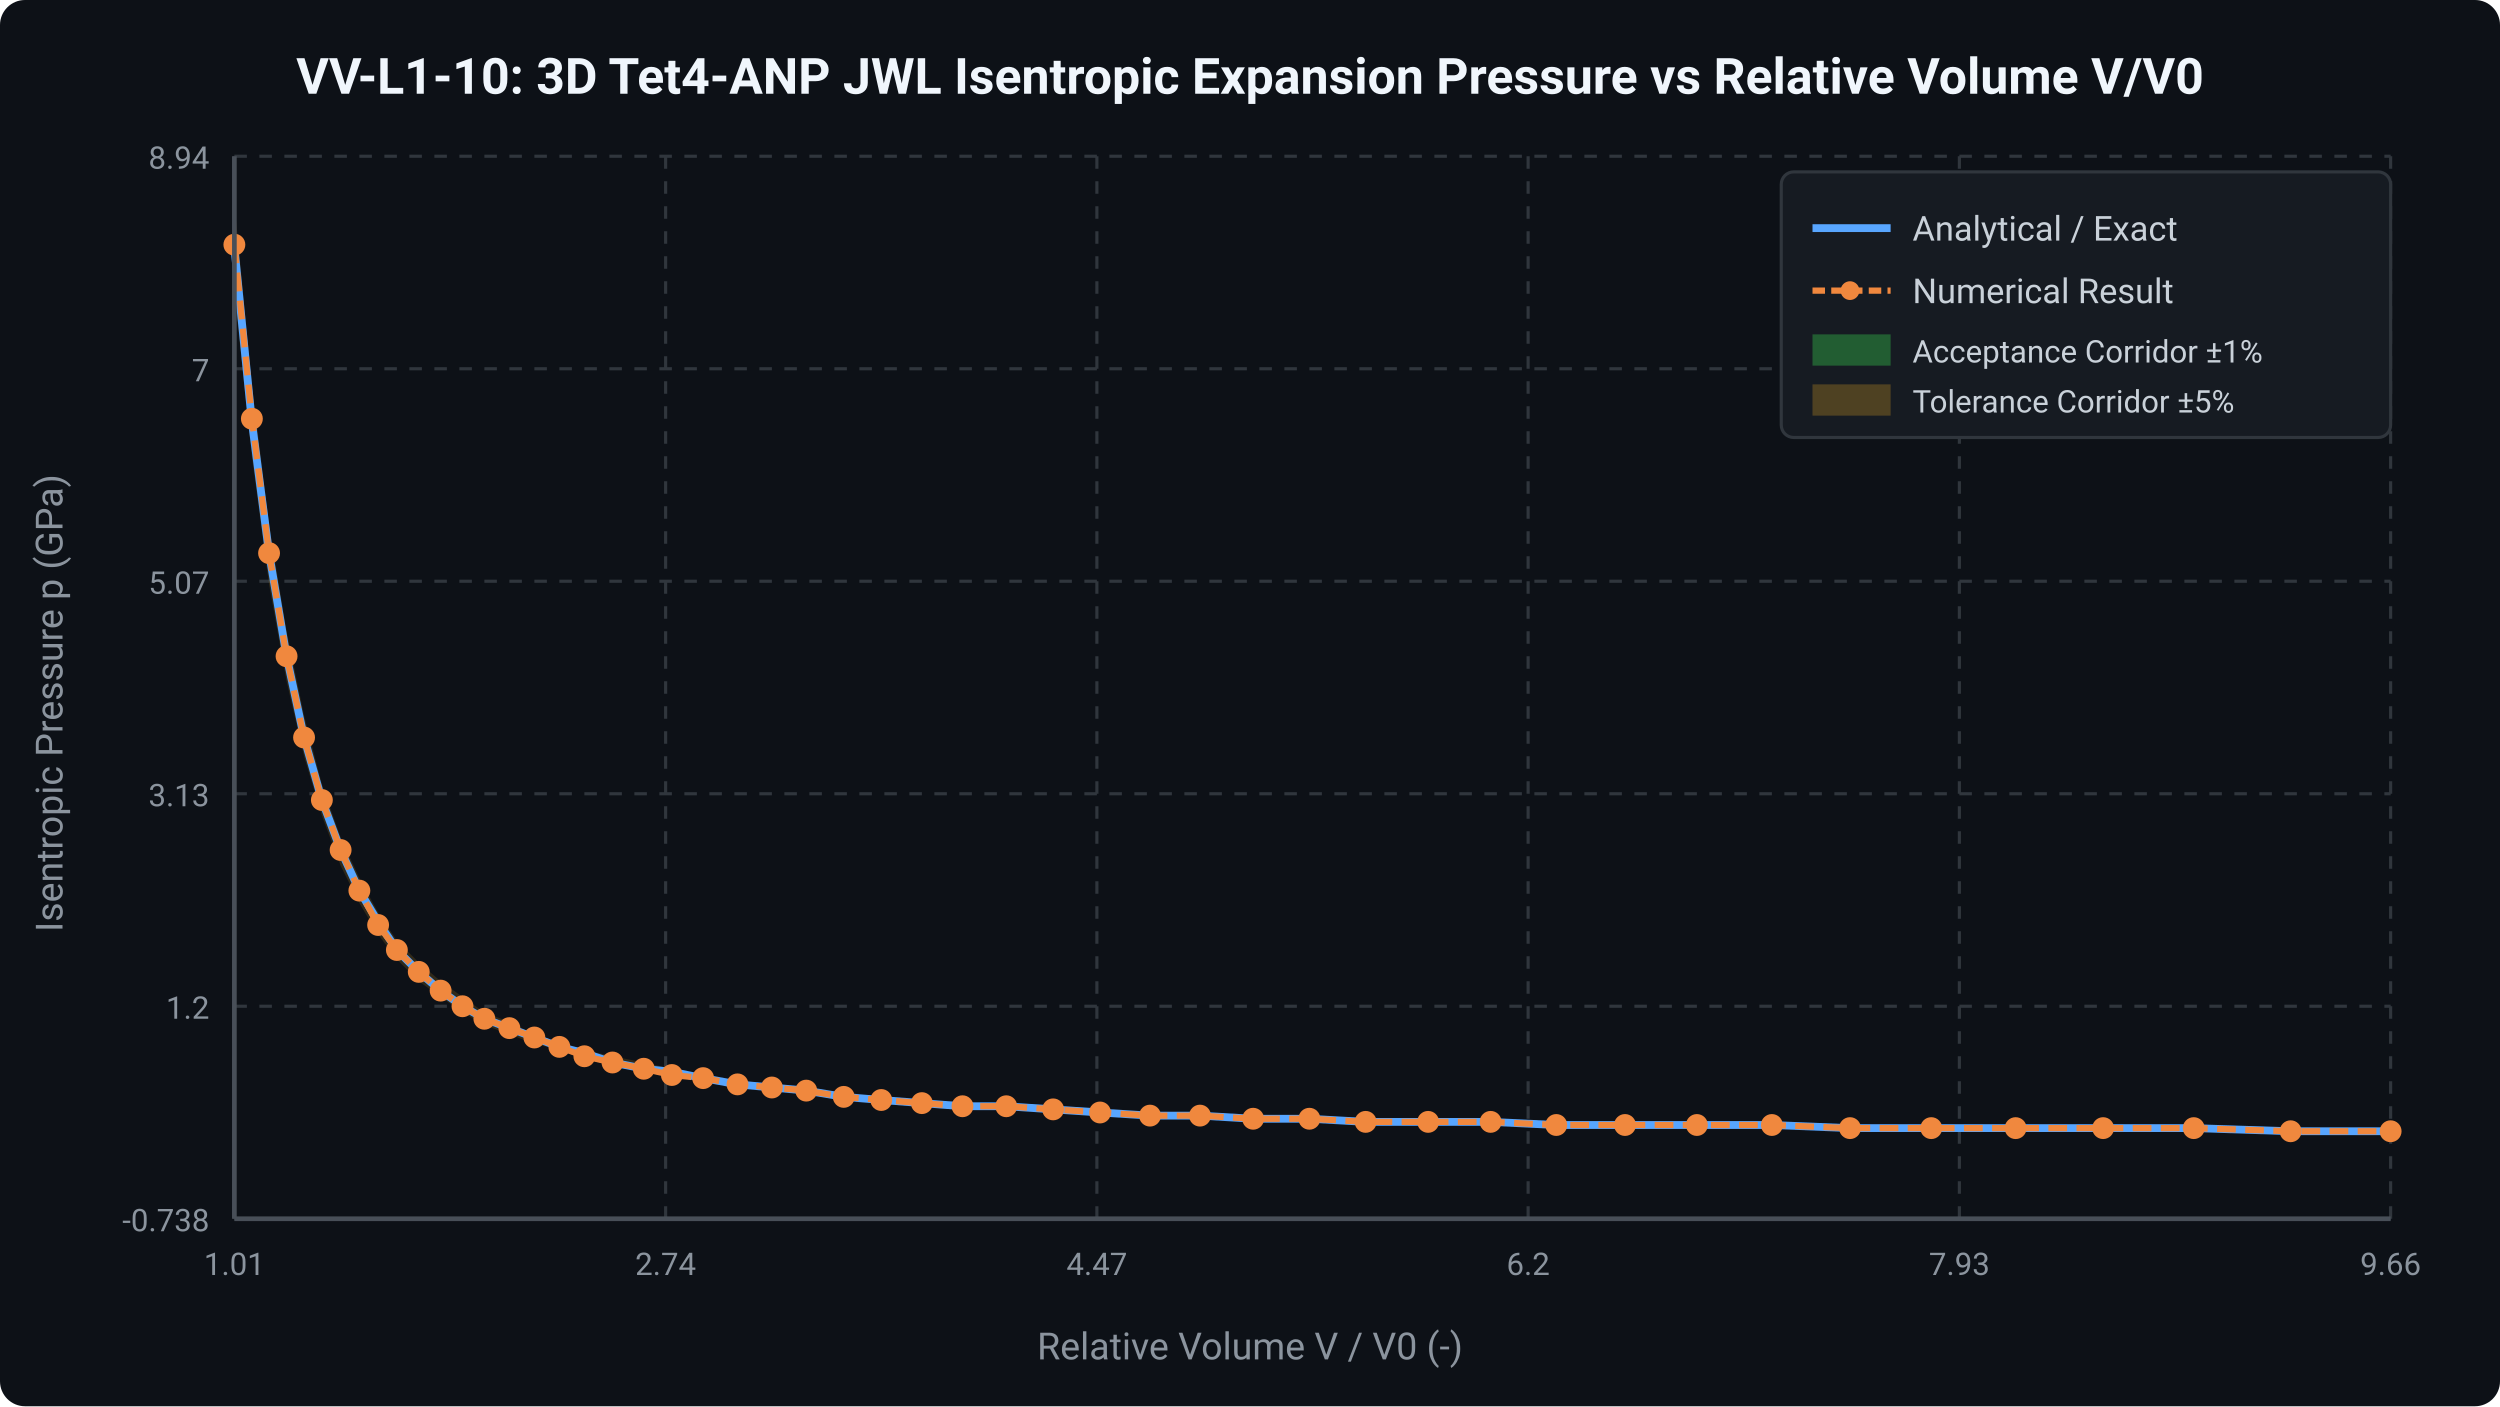
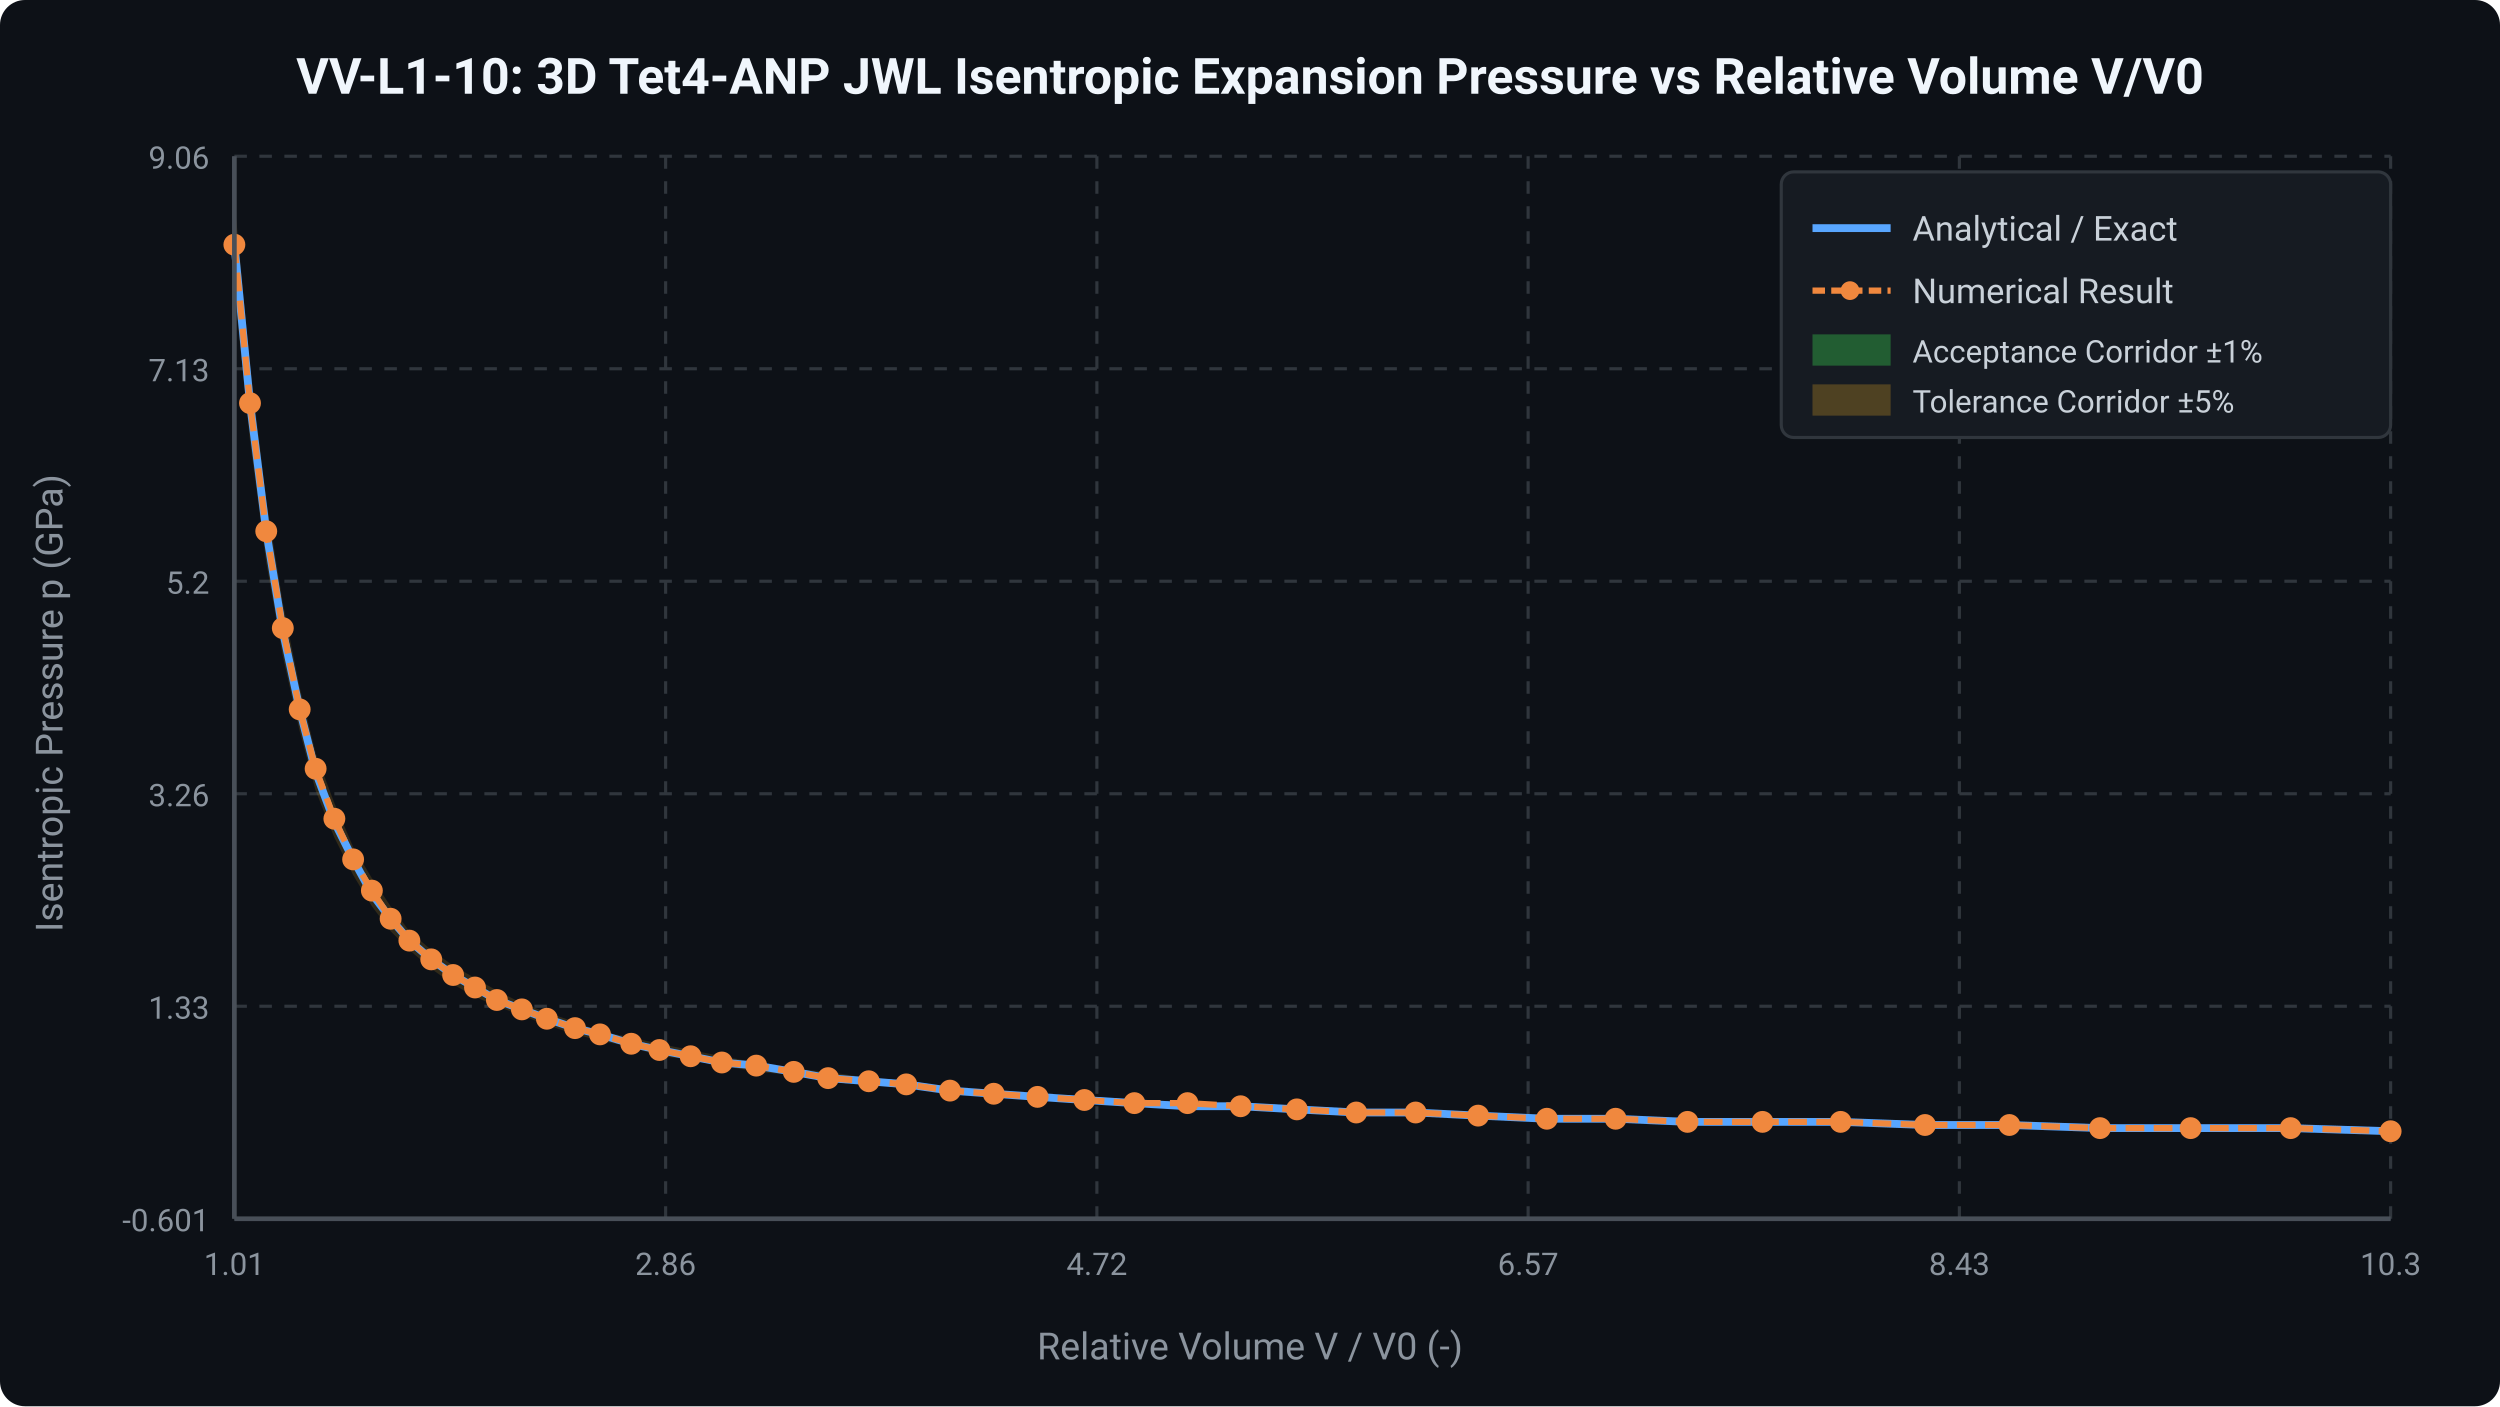
<svg xmlns="http://www.w3.org/2000/svg" viewBox="0 0 800 450" width="800" height="450">
  <style>
    text { font-family: -apple-system, BlinkMacSystemFont, 'Segoe UI', Roboto, Helvetica, Arial, sans-serif; fill: #c9d1d9; }
    .title { font-size: 16px; font-weight: 600; fill: #f0f6fc; }
    .axis-label { font-size: 12px; fill: #8b949e; }
    .tick { font-size: 10px; fill: #8b949e; }
    .grid { stroke: #30363d; stroke-width: 1; stroke-dasharray: 4,4; }
    .axis-line { stroke: #484f58; stroke-width: 1.5; }
    .exact-curve { fill: none; stroke: #58a6ff; stroke-width: 2.5; }
    .num-curve { fill: none; stroke: #f0883e; stroke-width: 2.0; stroke-dasharray: 6,3; }
    .corridor-yellow { fill: rgba(210, 153, 34, 0.18); }
    .corridor-green { fill: rgba(46, 160, 67, 0.30); }
  </style>
  <rect width="800" height="450" fill="#0d1117" rx="8" />
  <text x="400" y="30" text-anchor="middle" class="title">VV-L1-10: 3D Tet4-ANP JWL Isentropic Expansion Pressure vs Relative Volume V/V0</text>
  <line x1="75" y1="390" x2="765" y2="390" class="grid" />
-   <text x="67" y="394" text-anchor="end" class="tick">-0.738</text>
+   <text x="67" y="394" text-anchor="end" class="tick">-0.601</text>
  <line x1="75" y1="322" x2="765" y2="322" class="grid" />
-   <text x="67" y="326" text-anchor="end" class="tick">1.2</text>
+   <text x="67" y="326" text-anchor="end" class="tick">1.33</text>
  <line x1="75" y1="254" x2="765" y2="254" class="grid" />
-   <text x="67" y="258" text-anchor="end" class="tick">3.13</text>
+   <text x="67" y="258" text-anchor="end" class="tick">3.26</text>
  <line x1="75" y1="186" x2="765" y2="186" class="grid" />
-   <text x="67" y="190" text-anchor="end" class="tick">5.07</text>
+   <text x="67" y="190" text-anchor="end" class="tick">5.2</text>
  <line x1="75" y1="118" x2="765" y2="118" class="grid" />
-   <text x="67" y="122" text-anchor="end" class="tick">7</text>
+   <text x="67" y="122" text-anchor="end" class="tick">7.13</text>
  <line x1="75" y1="50" x2="765" y2="50" class="grid" />
-   <text x="67" y="54" text-anchor="end" class="tick">8.94</text>
+   <text x="67" y="54" text-anchor="end" class="tick">9.06</text>
  <line x1="75" y1="50" x2="75" y2="390" class="grid" />
  <text x="75" y="408" text-anchor="middle" class="tick">1.01</text>
  <line x1="213" y1="50" x2="213" y2="390" class="grid" />
-   <text x="213" y="408" text-anchor="middle" class="tick">2.74</text>
+   <text x="213" y="408" text-anchor="middle" class="tick">2.86</text>
  <line x1="351" y1="50" x2="351" y2="390" class="grid" />
-   <text x="351" y="408" text-anchor="middle" class="tick">4.47</text>
+   <text x="351" y="408" text-anchor="middle" class="tick">4.72</text>
  <line x1="489" y1="50" x2="489" y2="390" class="grid" />
-   <text x="489" y="408" text-anchor="middle" class="tick">6.2</text>
+   <text x="489" y="408" text-anchor="middle" class="tick">6.57</text>
  <line x1="627" y1="50" x2="627" y2="390" class="grid" />
-   <text x="627" y="408" text-anchor="middle" class="tick">7.93</text>
+   <text x="627" y="408" text-anchor="middle" class="tick">8.43</text>
  <line x1="765" y1="50" x2="765" y2="390" class="grid" />
-   <text x="765" y="408" text-anchor="middle" class="tick">9.66</text>
-   <path class="corridor-yellow" d="M 75 65 L 80.6 123 L 86.1 168 L 91.7 202 L 97.3 229 L 103 251 L 109 268 L 115 281 L 121 292 L 127 301 L 134 308 L 141 314 L 148 319 L 155 324 L 163 327 L 171 331 L 179 334 L 187 336 L 196 338 L 206 340 L 215 342 L 225 344 L 236 346 L 247 347 L 258 349 L 270 350 L 282 351 L 295 352 L 308 353 L 322 354 L 337 355 L 352 355 L 368 356 L 384 357 L 401 357 L 419 358 L 437 358 L 457 359 L 477 359 L 498 359 L 520 360 L 543 360 L 567 360 L 592 360 L 618 361 L 645 361 L 673 361 L 702 361 L 733 361 L 765 362 L 765 362 L 733 362 L 702 361 L 673 361 L 645 361 L 618 361 L 592 361 L 567 361 L 543 360 L 520 360 L 498 360 L 477 360 L 457 359 L 437 359 L 419 358 L 401 358 L 384 357 L 368 357 L 352 356 L 337 356 L 322 355 L 308 354 L 295 353 L 282 352 L 270 351 L 258 350 L 247 349 L 236 348 L 225 346 L 215 344 L 206 343 L 196 341 L 187 339 L 179 336 L 171 334 L 163 331 L 155 328 L 148 324 L 141 319 L 134 314 L 127 307 L 121 299 L 115 289 L 109 277 L 103 261 L 97.3 242 L 91.7 218 L 86.1 187 L 80.6 146 L 75 93.5 Z" />
-   <path class="corridor-green" d="M 75 76.4 L 80.6 132 L 86.1 175 L 91.7 209 L 97.3 234 L 103 255 L 109 271 L 115 284 L 121 295 L 127 303 L 134 310 L 141 316 L 148 321 L 155 325 L 163 329 L 171 332 L 179 335 L 187 337 L 196 339 L 206 341 L 215 343 L 225 345 L 236 346 L 247 348 L 258 349 L 270 350 L 282 352 L 295 353 L 308 353 L 322 354 L 337 355 L 352 356 L 368 356 L 384 357 L 401 358 L 419 358 L 437 358 L 457 359 L 477 359 L 498 360 L 520 360 L 543 360 L 567 360 L 592 361 L 618 361 L 645 361 L 673 361 L 702 361 L 733 361 L 765 362 L 765 362 L 733 362 L 702 361 L 673 361 L 645 361 L 618 361 L 592 361 L 567 360 L 543 360 L 520 360 L 498 360 L 477 359 L 457 359 L 437 359 L 419 358 L 401 358 L 384 357 L 368 357 L 352 356 L 337 355 L 322 355 L 308 354 L 295 353 L 282 352 L 270 351 L 258 350 L 247 348 L 236 347 L 225 345 L 215 344 L 206 342 L 196 340 L 187 338 L 179 335 L 171 333 L 163 330 L 155 326 L 148 322 L 141 317 L 134 311 L 127 305 L 121 296 L 115 286 L 109 273 L 103 257 L 97.3 237 L 91.7 212 L 86.1 179 L 80.6 137 L 75 82.1 Z" />
-   <path class="exact-curve" d="M 75 79.2 L 80.6 135 L 86.1 177 L 91.7 210 L 97.3 236 L 103 256 L 109 272 L 115 285 L 121 295 L 127 304 L 134 311 L 141 317 L 148 322 L 155 326 L 163 329 L 171 332 L 179 335 L 187 337 L 196 340 L 206 342 L 215 343 L 225 345 L 236 347 L 247 348 L 258 349 L 270 351 L 282 352 L 295 353 L 308 354 L 322 354 L 337 355 L 352 356 L 368 357 L 384 357 L 401 358 L 419 358 L 437 359 L 457 359 L 477 359 L 498 360 L 520 360 L 543 360 L 567 360 L 592 361 L 618 361 L 645 361 L 673 361 L 702 361 L 733 362 L 765 362 " />
-   <path class="num-curve" d="M 75 78.3 L 80.6 134 L 86.1 177 L 91.7 210 L 97.3 236 L 103 256 L 109 272 L 115 285 L 121 296 L 127 304 L 134 311 L 141 317 L 148 322 L 155 326 L 163 329 L 171 332 L 179 335 L 187 338 L 196 340 L 206 342 L 215 344 L 225 345 L 236 347 L 247 348 L 258 349 L 270 351 L 282 352 L 295 353 L 308 354 L 322 354 L 337 355 L 352 356 L 368 357 L 384 357 L 401 358 L 419 358 L 437 359 L 457 359 L 477 359 L 498 360 L 520 360 L 543 360 L 567 360 L 592 361 L 618 361 L 645 361 L 673 361 L 702 361 L 733 362 L 765 362 " />
+   <text x="765" y="408" text-anchor="middle" class="tick">10.3</text>
+   <path class="corridor-yellow" d="M 75 63.8 L 80 117 L 85.2 160 L 90.5 193 L 95.9 220 L 101 241 L 107 257 L 113 271 L 119 281 L 125 290 L 131 298 L 138 304 L 145 309 L 152 313 L 159 317 L 167 321 L 175 324 L 184 327 L 192 330 L 202 332 L 211 334 L 221 336 L 231 338 L 242 340 L 254 342 L 265 343 L 278 345 L 290 346 L 304 348 L 318 349 L 332 350 L 347 351 L 363 352 L 380 353 L 397 354 L 415 354 L 434 355 L 453 356 L 473 356 L 495 357 L 517 358 L 540 358 L 564 359 L 589 359 L 616 359 L 643 360 L 672 360 L 701 361 L 733 361 L 765 361 L 765 362 L 733 362 L 701 361 L 672 361 L 643 361 L 616 360 L 589 360 L 564 360 L 540 359 L 517 359 L 495 358 L 473 358 L 453 357 L 434 356 L 415 356 L 397 355 L 380 354 L 363 353 L 347 353 L 332 352 L 318 351 L 304 350 L 290 348 L 278 347 L 265 346 L 254 344 L 242 343 L 231 341 L 221 339 L 211 338 L 202 335 L 192 333 L 184 331 L 175 328 L 167 325 L 159 322 L 152 319 L 145 315 L 138 310 L 131 304 L 125 298 L 119 290 L 113 280 L 107 268 L 101 253 L 95.9 234 L 90.5 210 L 85.2 180 L 80 141 L 75 92.9 Z" />
+   <path class="corridor-green" d="M 75 75.4 L 80 126 L 85.2 168 L 90.5 200 L 95.9 225 L 101 245 L 107 261 L 113 274 L 119 285 L 125 293 L 131 300 L 138 306 L 145 311 L 152 316 L 159 319 L 167 323 L 175 326 L 184 329 L 192 331 L 202 333 L 211 336 L 221 338 L 231 339 L 242 341 L 254 343 L 265 344 L 278 346 L 290 347 L 304 348 L 318 350 L 332 351 L 347 352 L 363 353 L 380 353 L 397 354 L 415 355 L 434 356 L 453 356 L 473 357 L 495 357 L 517 358 L 540 358 L 564 359 L 589 359 L 616 360 L 643 360 L 672 361 L 701 361 L 733 361 L 765 362 L 765 362 L 733 361 L 701 361 L 672 361 L 643 360 L 616 360 L 589 360 L 564 359 L 540 359 L 517 358 L 495 358 L 473 357 L 453 357 L 434 356 L 415 355 L 397 354 L 380 354 L 363 353 L 347 352 L 332 351 L 318 350 L 304 349 L 290 348 L 278 346 L 265 345 L 254 343 L 242 342 L 231 340 L 221 338 L 211 336 L 202 334 L 192 332 L 184 329 L 175 327 L 167 324 L 159 320 L 152 317 L 145 312 L 138 307 L 131 302 L 125 295 L 119 286 L 113 276 L 107 264 L 101 248 L 95.9 228 L 90.5 203 L 85.2 172 L 80 131 L 75 81.2 Z" />
+   <path class="exact-curve" d="M 75 78.3 L 80 129 L 85.2 170 L 90.5 202 L 95.9 227 L 101 247 L 107 263 L 113 275 L 119 286 L 125 294 L 131 301 L 138 307 L 145 312 L 152 316 L 159 320 L 167 323 L 175 326 L 184 329 L 192 331 L 202 334 L 211 336 L 221 338 L 231 340 L 242 341 L 254 343 L 265 345 L 278 346 L 290 347 L 304 349 L 318 350 L 332 351 L 347 352 L 363 353 L 380 354 L 397 354 L 415 355 L 434 356 L 453 356 L 473 357 L 495 358 L 517 358 L 540 359 L 564 359 L 589 359 L 616 360 L 643 360 L 672 361 L 701 361 L 733 361 L 765 362 " />
+   <path class="num-curve" d="M 75 78.3 L 80 129 L 85.2 170 L 90.5 201 L 95.9 227 L 101 246 L 107 262 L 113 275 L 119 285 L 125 294 L 131 301 L 138 307 L 145 312 L 152 316 L 159 320 L 167 323 L 175 326 L 184 329 L 192 331 L 202 334 L 211 336 L 221 338 L 231 340 L 242 341 L 254 343 L 265 345 L 278 346 L 290 347 L 304 349 L 318 350 L 332 351 L 347 352 L 363 353 L 380 353 L 397 354 L 415 355 L 434 356 L 453 356 L 473 357 L 495 358 L 517 358 L 540 359 L 564 359 L 589 359 L 616 360 L 643 360 L 672 361 L 701 361 L 733 361 L 765 362 " />
  <circle cx="75" cy="78.3" r="3.5" fill="#f0883e" />
-   <circle cx="80.6" cy="134" r="3.5" fill="#f0883e" />
-   <circle cx="86.1" cy="177" r="3.5" fill="#f0883e" />
-   <circle cx="91.7" cy="210" r="3.5" fill="#f0883e" />
-   <circle cx="97.3" cy="236" r="3.5" fill="#f0883e" />
-   <circle cx="103" cy="256" r="3.5" fill="#f0883e" />
-   <circle cx="109" cy="272" r="3.5" fill="#f0883e" />
-   <circle cx="115" cy="285" r="3.5" fill="#f0883e" />
-   <circle cx="121" cy="296" r="3.5" fill="#f0883e" />
-   <circle cx="127" cy="304" r="3.5" fill="#f0883e" />
-   <circle cx="134" cy="311" r="3.5" fill="#f0883e" />
-   <circle cx="141" cy="317" r="3.5" fill="#f0883e" />
-   <circle cx="148" cy="322" r="3.5" fill="#f0883e" />
-   <circle cx="155" cy="326" r="3.5" fill="#f0883e" />
-   <circle cx="163" cy="329" r="3.5" fill="#f0883e" />
-   <circle cx="171" cy="332" r="3.5" fill="#f0883e" />
-   <circle cx="179" cy="335" r="3.5" fill="#f0883e" />
-   <circle cx="187" cy="338" r="3.5" fill="#f0883e" />
-   <circle cx="196" cy="340" r="3.5" fill="#f0883e" />
-   <circle cx="206" cy="342" r="3.5" fill="#f0883e" />
-   <circle cx="215" cy="344" r="3.5" fill="#f0883e" />
-   <circle cx="225" cy="345" r="3.5" fill="#f0883e" />
-   <circle cx="236" cy="347" r="3.5" fill="#f0883e" />
-   <circle cx="247" cy="348" r="3.5" fill="#f0883e" />
-   <circle cx="258" cy="349" r="3.5" fill="#f0883e" />
-   <circle cx="270" cy="351" r="3.5" fill="#f0883e" />
-   <circle cx="282" cy="352" r="3.5" fill="#f0883e" />
-   <circle cx="295" cy="353" r="3.5" fill="#f0883e" />
-   <circle cx="308" cy="354" r="3.5" fill="#f0883e" />
-   <circle cx="322" cy="354" r="3.5" fill="#f0883e" />
-   <circle cx="337" cy="355" r="3.5" fill="#f0883e" />
-   <circle cx="352" cy="356" r="3.5" fill="#f0883e" />
-   <circle cx="368" cy="357" r="3.5" fill="#f0883e" />
-   <circle cx="384" cy="357" r="3.5" fill="#f0883e" />
-   <circle cx="401" cy="358" r="3.5" fill="#f0883e" />
-   <circle cx="419" cy="358" r="3.5" fill="#f0883e" />
-   <circle cx="437" cy="359" r="3.5" fill="#f0883e" />
-   <circle cx="457" cy="359" r="3.5" fill="#f0883e" />
-   <circle cx="477" cy="359" r="3.5" fill="#f0883e" />
-   <circle cx="498" cy="360" r="3.5" fill="#f0883e" />
-   <circle cx="520" cy="360" r="3.5" fill="#f0883e" />
-   <circle cx="543" cy="360" r="3.5" fill="#f0883e" />
-   <circle cx="567" cy="360" r="3.5" fill="#f0883e" />
-   <circle cx="592" cy="361" r="3.5" fill="#f0883e" />
-   <circle cx="618" cy="361" r="3.5" fill="#f0883e" />
-   <circle cx="645" cy="361" r="3.5" fill="#f0883e" />
-   <circle cx="673" cy="361" r="3.5" fill="#f0883e" />
-   <circle cx="702" cy="361" r="3.5" fill="#f0883e" />
-   <circle cx="733" cy="362" r="3.5" fill="#f0883e" />
+   <circle cx="80" cy="129" r="3.5" fill="#f0883e" />
+   <circle cx="85.2" cy="170" r="3.5" fill="#f0883e" />
+   <circle cx="90.5" cy="201" r="3.5" fill="#f0883e" />
+   <circle cx="95.9" cy="227" r="3.5" fill="#f0883e" />
+   <circle cx="101" cy="246" r="3.5" fill="#f0883e" />
+   <circle cx="107" cy="262" r="3.5" fill="#f0883e" />
+   <circle cx="113" cy="275" r="3.5" fill="#f0883e" />
+   <circle cx="119" cy="285" r="3.5" fill="#f0883e" />
+   <circle cx="125" cy="294" r="3.5" fill="#f0883e" />
+   <circle cx="131" cy="301" r="3.5" fill="#f0883e" />
+   <circle cx="138" cy="307" r="3.5" fill="#f0883e" />
+   <circle cx="145" cy="312" r="3.5" fill="#f0883e" />
+   <circle cx="152" cy="316" r="3.5" fill="#f0883e" />
+   <circle cx="159" cy="320" r="3.5" fill="#f0883e" />
+   <circle cx="167" cy="323" r="3.5" fill="#f0883e" />
+   <circle cx="175" cy="326" r="3.5" fill="#f0883e" />
+   <circle cx="184" cy="329" r="3.5" fill="#f0883e" />
+   <circle cx="192" cy="331" r="3.5" fill="#f0883e" />
+   <circle cx="202" cy="334" r="3.5" fill="#f0883e" />
+   <circle cx="211" cy="336" r="3.5" fill="#f0883e" />
+   <circle cx="221" cy="338" r="3.5" fill="#f0883e" />
+   <circle cx="231" cy="340" r="3.5" fill="#f0883e" />
+   <circle cx="242" cy="341" r="3.5" fill="#f0883e" />
+   <circle cx="254" cy="343" r="3.5" fill="#f0883e" />
+   <circle cx="265" cy="345" r="3.5" fill="#f0883e" />
+   <circle cx="278" cy="346" r="3.5" fill="#f0883e" />
+   <circle cx="290" cy="347" r="3.5" fill="#f0883e" />
+   <circle cx="304" cy="349" r="3.5" fill="#f0883e" />
+   <circle cx="318" cy="350" r="3.5" fill="#f0883e" />
+   <circle cx="332" cy="351" r="3.5" fill="#f0883e" />
+   <circle cx="347" cy="352" r="3.5" fill="#f0883e" />
+   <circle cx="363" cy="353" r="3.5" fill="#f0883e" />
+   <circle cx="380" cy="353" r="3.5" fill="#f0883e" />
+   <circle cx="397" cy="354" r="3.5" fill="#f0883e" />
+   <circle cx="415" cy="355" r="3.5" fill="#f0883e" />
+   <circle cx="434" cy="356" r="3.5" fill="#f0883e" />
+   <circle cx="453" cy="356" r="3.5" fill="#f0883e" />
+   <circle cx="473" cy="357" r="3.5" fill="#f0883e" />
+   <circle cx="495" cy="358" r="3.5" fill="#f0883e" />
+   <circle cx="517" cy="358" r="3.5" fill="#f0883e" />
+   <circle cx="540" cy="359" r="3.5" fill="#f0883e" />
+   <circle cx="564" cy="359" r="3.5" fill="#f0883e" />
+   <circle cx="589" cy="359" r="3.5" fill="#f0883e" />
+   <circle cx="616" cy="360" r="3.5" fill="#f0883e" />
+   <circle cx="643" cy="360" r="3.5" fill="#f0883e" />
+   <circle cx="672" cy="361" r="3.5" fill="#f0883e" />
+   <circle cx="701" cy="361" r="3.5" fill="#f0883e" />
+   <circle cx="733" cy="361" r="3.5" fill="#f0883e" />
  <circle cx="765" cy="362" r="3.5" fill="#f0883e" />
  <line x1="75" y1="390" x2="765" y2="390" class="axis-line" />
  <line x1="75" y1="50" x2="75" y2="390" class="axis-line" />
  <text x="400" y="435" text-anchor="middle" class="axis-label">Relative Volume V / V0 (-)</text>
  <text x="20" y="225" text-anchor="middle" transform="rotate(-90 20 225)" class="axis-label">Isentropic Pressure p (GPa)</text>
  <rect x="570" y="55" width="195" height="85" fill="#161b22" stroke="#30363d" rx="4" />
  <line x1="580" y1="73" x2="605" y2="73" stroke="#58a6ff" stroke-width="2.5" />
  <text x="612" y="77" font-size="11">Analytical / Exact</text>
  <line x1="580" y1="93" x2="605" y2="93" stroke="#f0883e" stroke-width="2.0" stroke-dasharray="4,2" />
  <circle cx="592" cy="93" r="3" fill="#f0883e" />
  <text x="612" y="97" font-size="11">Numerical Result</text>
  <rect x="580" y="107" width="25" height="10" fill="rgba(46,160,67,0.5)" />
  <text x="612" y="116" font-size="10">Acceptance Corridor ±1%</text>
  <rect x="580" y="123" width="25" height="10" fill="rgba(210,153,34,0.3)" />
  <text x="612" y="132" font-size="10">Tolerance Corridor ±5%</text>
</svg>
